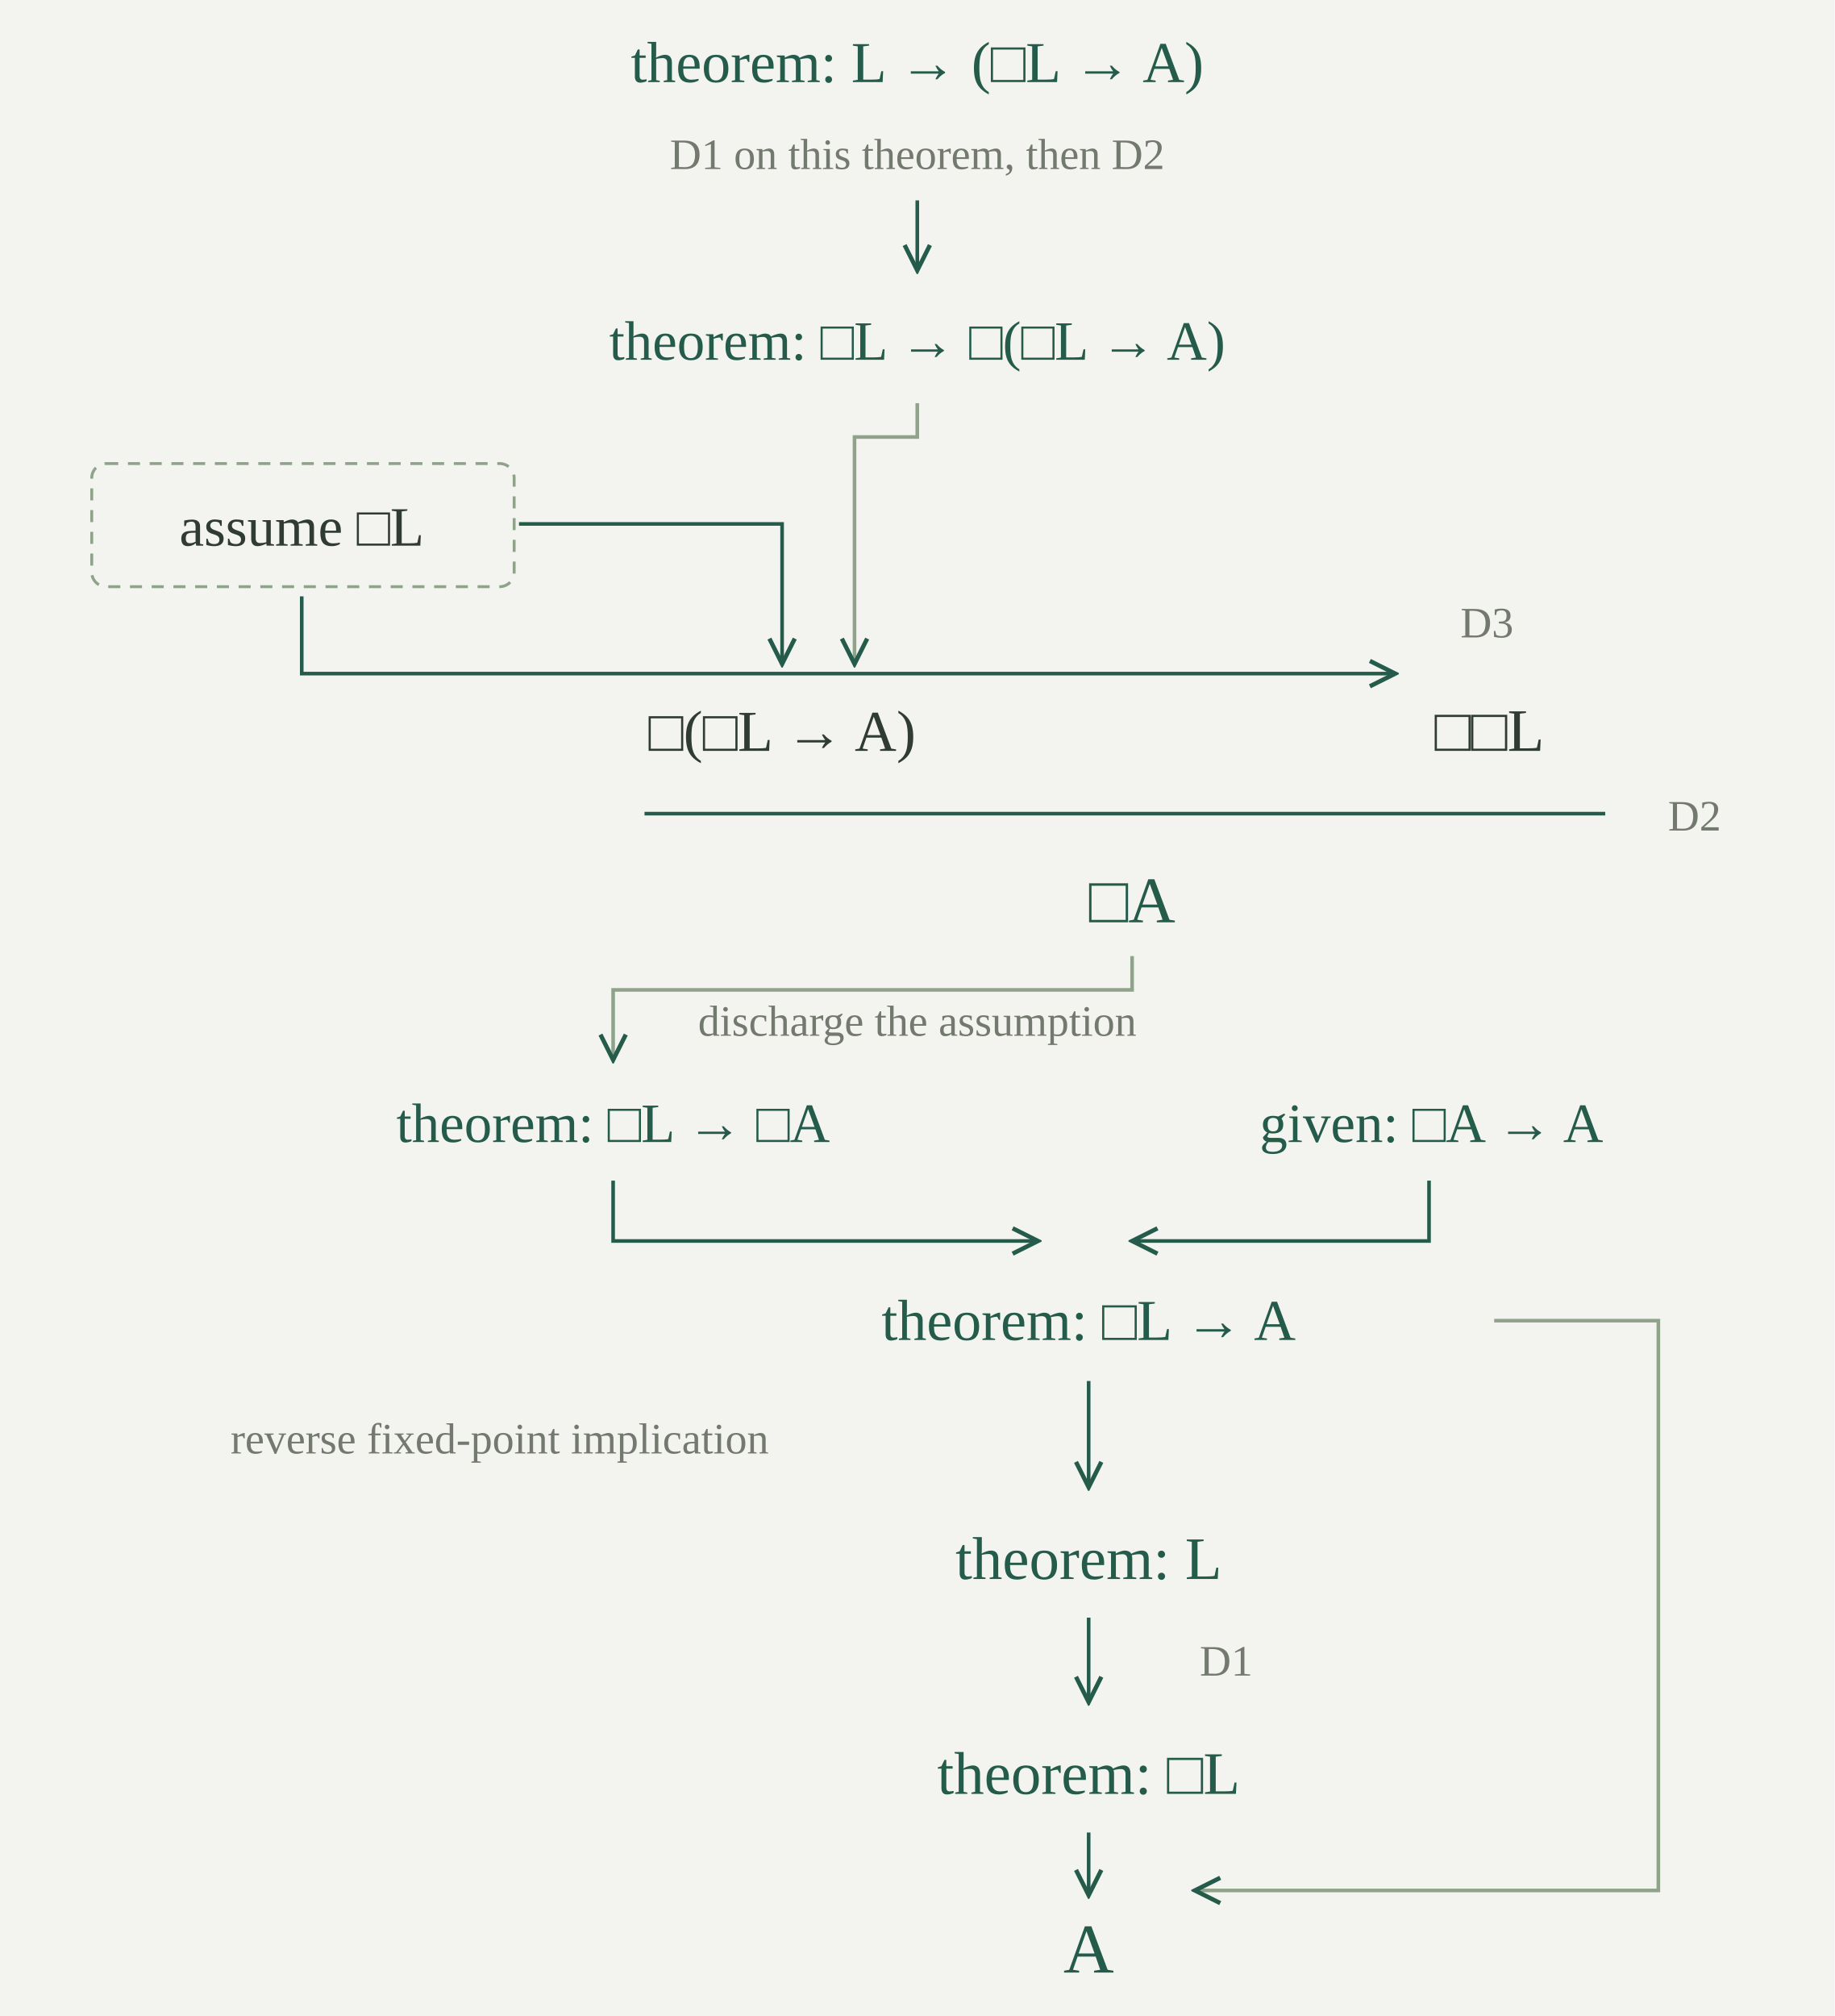
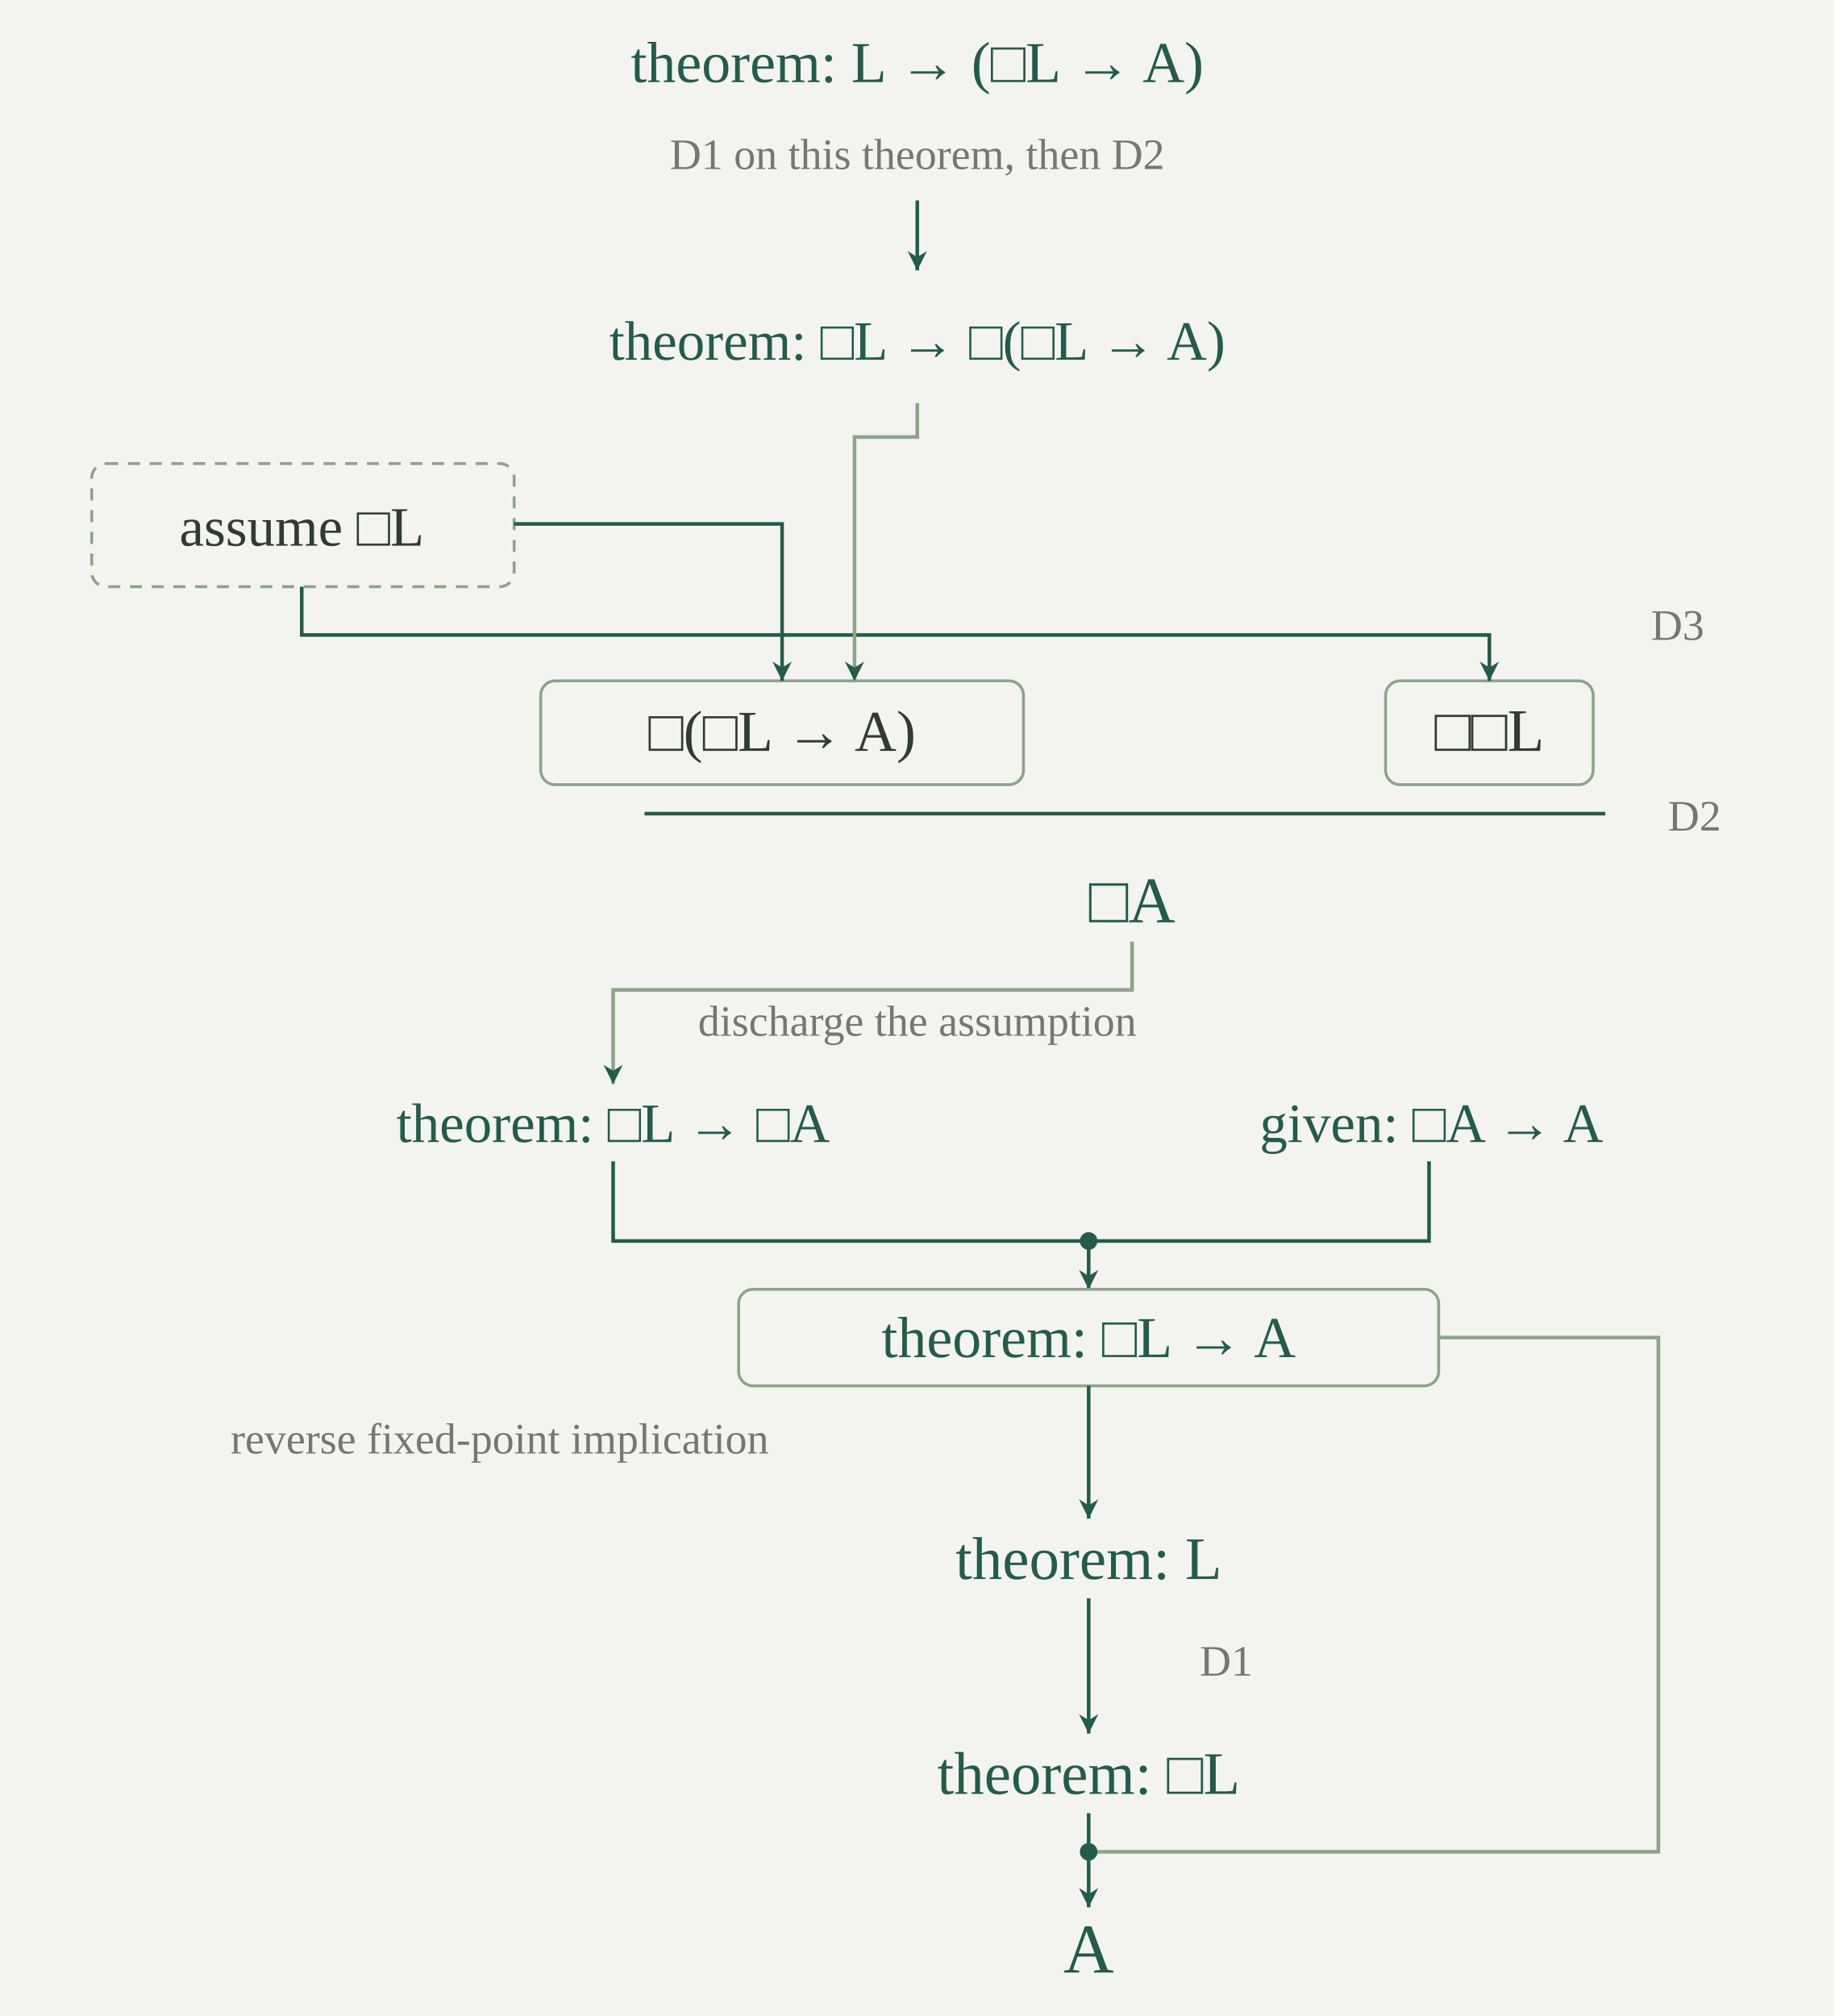
<svg xmlns="http://www.w3.org/2000/svg" width="760" height="835" viewBox="0 0 760 835" role="img" aria-labelledby="title desc">
  <defs>
-     <marker id="arrow" markerWidth="9" markerHeight="9" refX="8" refY="4.5" orient="auto">
-       <path d="M1 1 L8 4.5 L1 8" fill="none" stroke="#245b4b" stroke-width="1.2" />
+     <marker id="arrow" markerWidth="8" markerHeight="8" viewBox="0 0 8 8" refX="8" refY="4" orient="auto" markerUnits="userSpaceOnUse">
+       <path d="M0 0 L8 4 L0 8 L2.5 4 Z" fill="#245b4b" />
    </marker>
  </defs>
  <rect width="760" height="835" fill="#f3f4ef" />
  <text x="380" y="34" text-anchor="middle" font-family="Georgia, Times New Roman, serif" font-size="24" fill="#245b4b">theorem: L → (□L → A)</text>
  <text x="380" y="70" text-anchor="middle" font-family="Georgia, Times New Roman, serif" font-size="18" fill="#73796f">D1 on this theorem, then D2</text>
  <path d="M380 83 L380 112" fill="none" stroke="#245b4b" stroke-width="1.5" marker-end="url(#arrow)" />
  <text x="380" y="149" text-anchor="middle" font-family="Georgia, Times New Roman, serif" font-size="23" fill="#245b4b">theorem: □L → □(□L → A)</text>
  <rect x="38" y="192" width="175" height="51" rx="6" fill="none" stroke="#8ea38a" stroke-width="1.2" stroke-dasharray="5 4" />
  <text x="125" y="226" text-anchor="middle" font-family="Georgia, Times New Roman, serif" font-size="23" fill="#303b34">assume □L</text>
-   <path d="M215 217 H324 V275" fill="none" stroke="#245b4b" stroke-width="1.5" marker-end="url(#arrow)" />
-   <path d="M125 247 V279 H578" fill="none" stroke="#245b4b" stroke-width="1.5" marker-end="url(#arrow)" />
-   <path d="M380 167 V181 H354 V275" fill="none" stroke="#8ea38a" stroke-width="1.5" marker-end="url(#arrow)" />
+   <rect x="224" y="282" width="200" height="43" rx="6" fill="none" stroke="#8ea38a" stroke-width="1.2" />
+   <rect x="574" y="282" width="86" height="43" rx="6" fill="none" stroke="#8ea38a" stroke-width="1.2" />
+   <path d="M213 217 H324 V282" fill="none" stroke="#245b4b" stroke-width="1.5" marker-end="url(#arrow)" />
+   <path d="M125 243 V263 H617 V282" fill="none" stroke="#245b4b" stroke-width="1.5" marker-end="url(#arrow)" />
+   <path d="M380 167 V181 H354 V282" fill="none" stroke="#8ea38a" stroke-width="1.5" marker-end="url(#arrow)" />
  <text x="324" y="311" text-anchor="middle" font-family="Georgia, Times New Roman, serif" font-size="24" fill="#303b34">□(□L → A)</text>
  <text x="617" y="311" text-anchor="middle" font-family="Georgia, Times New Roman, serif" font-size="25" fill="#303b34">□□L</text>
-   <text x="616" y="264" text-anchor="middle" font-family="Georgia, Times New Roman, serif" font-size="18" fill="#73796f">D3</text>
+   <text x="695" y="265" text-anchor="middle" font-family="Georgia, Times New Roman, serif" font-size="18" fill="#73796f">D3</text>
  <path d="M267 337 L665 337" fill="none" stroke="#245b4b" stroke-width="1.5" />
  <text x="702" y="344" text-anchor="middle" font-family="Georgia, Times New Roman, serif" font-size="18" fill="#73796f">D2</text>
  <text x="469" y="382" text-anchor="middle" font-family="Georgia, Times New Roman, serif" font-size="27" fill="#245b4b">□A</text>
-   <path d="M469 396 V410 H254 V439" fill="none" stroke="#8ea38a" stroke-width="1.5" marker-end="url(#arrow)" />
+   <path d="M469 390 V410 H254 V449" fill="none" stroke="#8ea38a" stroke-width="1.5" marker-end="url(#arrow)" />
  <text x="380" y="429" text-anchor="middle" font-family="Georgia, Times New Roman, serif" font-size="18" fill="#73796f">discharge the assumption</text>
  <text x="254" y="473" text-anchor="middle" font-family="Georgia, Times New Roman, serif" font-size="23" fill="#245b4b">theorem: □L → □A</text>
  <text x="593" y="473" text-anchor="middle" font-family="Georgia, Times New Roman, serif" font-size="23" fill="#245b4b">given: □A → A</text>
-   <path d="M254 489 V514 H430" fill="none" stroke="#245b4b" stroke-width="1.5" marker-end="url(#arrow)" />
-   <path d="M592 489 V514 H469" fill="none" stroke="#245b4b" stroke-width="1.5" marker-end="url(#arrow)" />
-   <text x="451" y="555" text-anchor="middle" font-family="Georgia, Times New Roman, serif" font-size="24" fill="#245b4b">theorem: □L → A</text>
+   <path d="M254 481 V514 H451" fill="none" stroke="#245b4b" stroke-width="1.5" />
+   <path d="M592 481 V514 H451" fill="none" stroke="#245b4b" stroke-width="1.5" />
+   <circle cx="451" cy="514" r="3" fill="#245b4b" stroke="#245b4b" stroke-width="1.3" />
+   <path d="M451 517 L451 534" fill="none" stroke="#245b4b" stroke-width="1.5" marker-end="url(#arrow)" />
+   <rect x="306" y="534" width="290" height="40" rx="6" fill="none" stroke="#8ea38a" stroke-width="1.2" />
+   <text x="451" y="554" text-anchor="middle" font-family="Georgia, Times New Roman, serif" font-size="24" fill="#245b4b" dominant-baseline="central">theorem: □L → A</text>
  <text x="207" y="602" text-anchor="middle" font-family="Georgia, Times New Roman, serif" font-size="18" fill="#73796f">reverse fixed-point implication</text>
-   <path d="M451 572 L451 616" fill="none" stroke="#245b4b" stroke-width="1.5" marker-end="url(#arrow)" />
+   <path d="M451 574 L451 629" fill="none" stroke="#245b4b" stroke-width="1.5" marker-end="url(#arrow)" />
  <text x="451" y="654" text-anchor="middle" font-family="Georgia, Times New Roman, serif" font-size="25" fill="#245b4b">theorem: L</text>
-   <path d="M451 670 L451 705" fill="none" stroke="#245b4b" stroke-width="1.5" marker-end="url(#arrow)" />
+   <path d="M451 662 L451 718" fill="none" stroke="#245b4b" stroke-width="1.5" marker-end="url(#arrow)" />
  <text x="508" y="694" text-anchor="middle" font-family="Georgia, Times New Roman, serif" font-size="18" fill="#73796f">D1</text>
  <text x="451" y="743" text-anchor="middle" font-family="Georgia, Times New Roman, serif" font-size="25" fill="#245b4b">theorem: □L</text>
-   <path d="M619 547 H687 V783 H495" fill="none" stroke="#8ea38a" stroke-width="1.5" marker-end="url(#arrow)" />
-   <path d="M451 759 L451 785" fill="none" stroke="#245b4b" stroke-width="1.5" marker-end="url(#arrow)" />
+   <path d="M596 554 H687 V767 H451" fill="none" stroke="#8ea38a" stroke-width="1.5" />
+   <path d="M451 751 L451 767" fill="none" stroke="#245b4b" stroke-width="1.5" />
+   <circle cx="451" cy="767" r="3" fill="#245b4b" stroke="#245b4b" stroke-width="1.3" />
+   <path d="M451 770 L451 790" fill="none" stroke="#245b4b" stroke-width="1.5" marker-end="url(#arrow)" />
  <text x="451" y="817" text-anchor="middle" font-family="Georgia, Times New Roman, serif" font-size="29" fill="#245b4b">A</text>
</svg>
